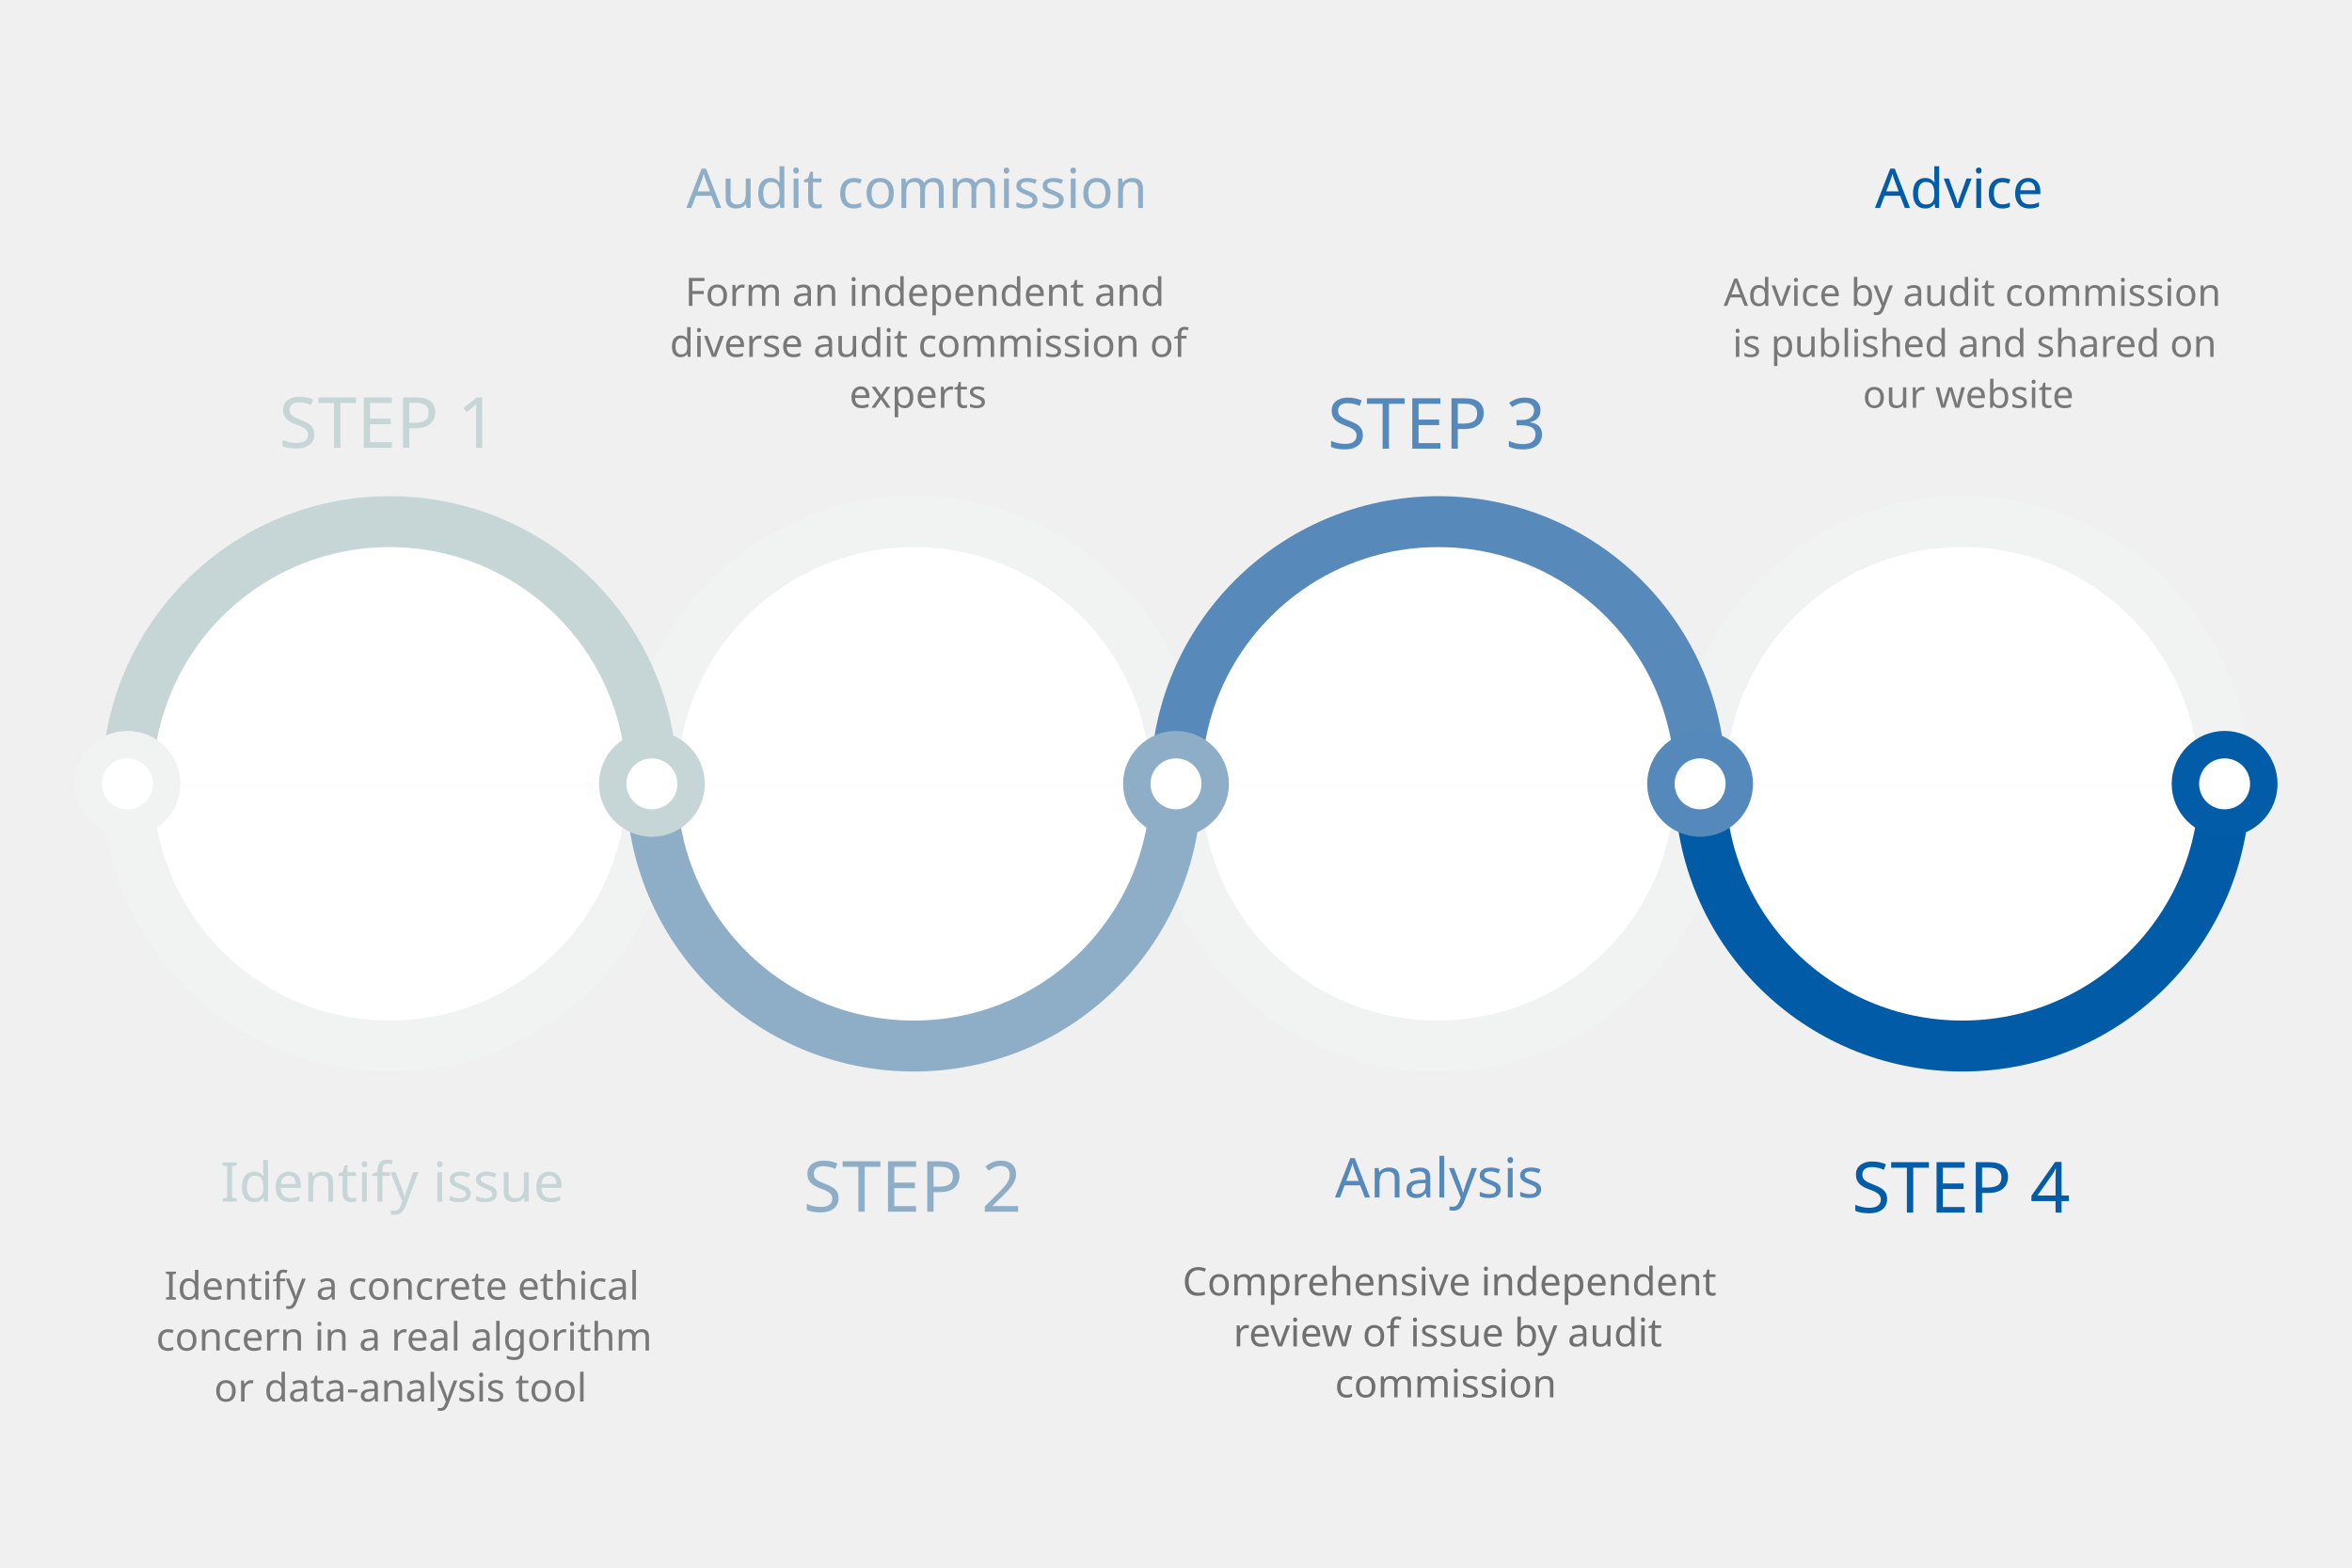
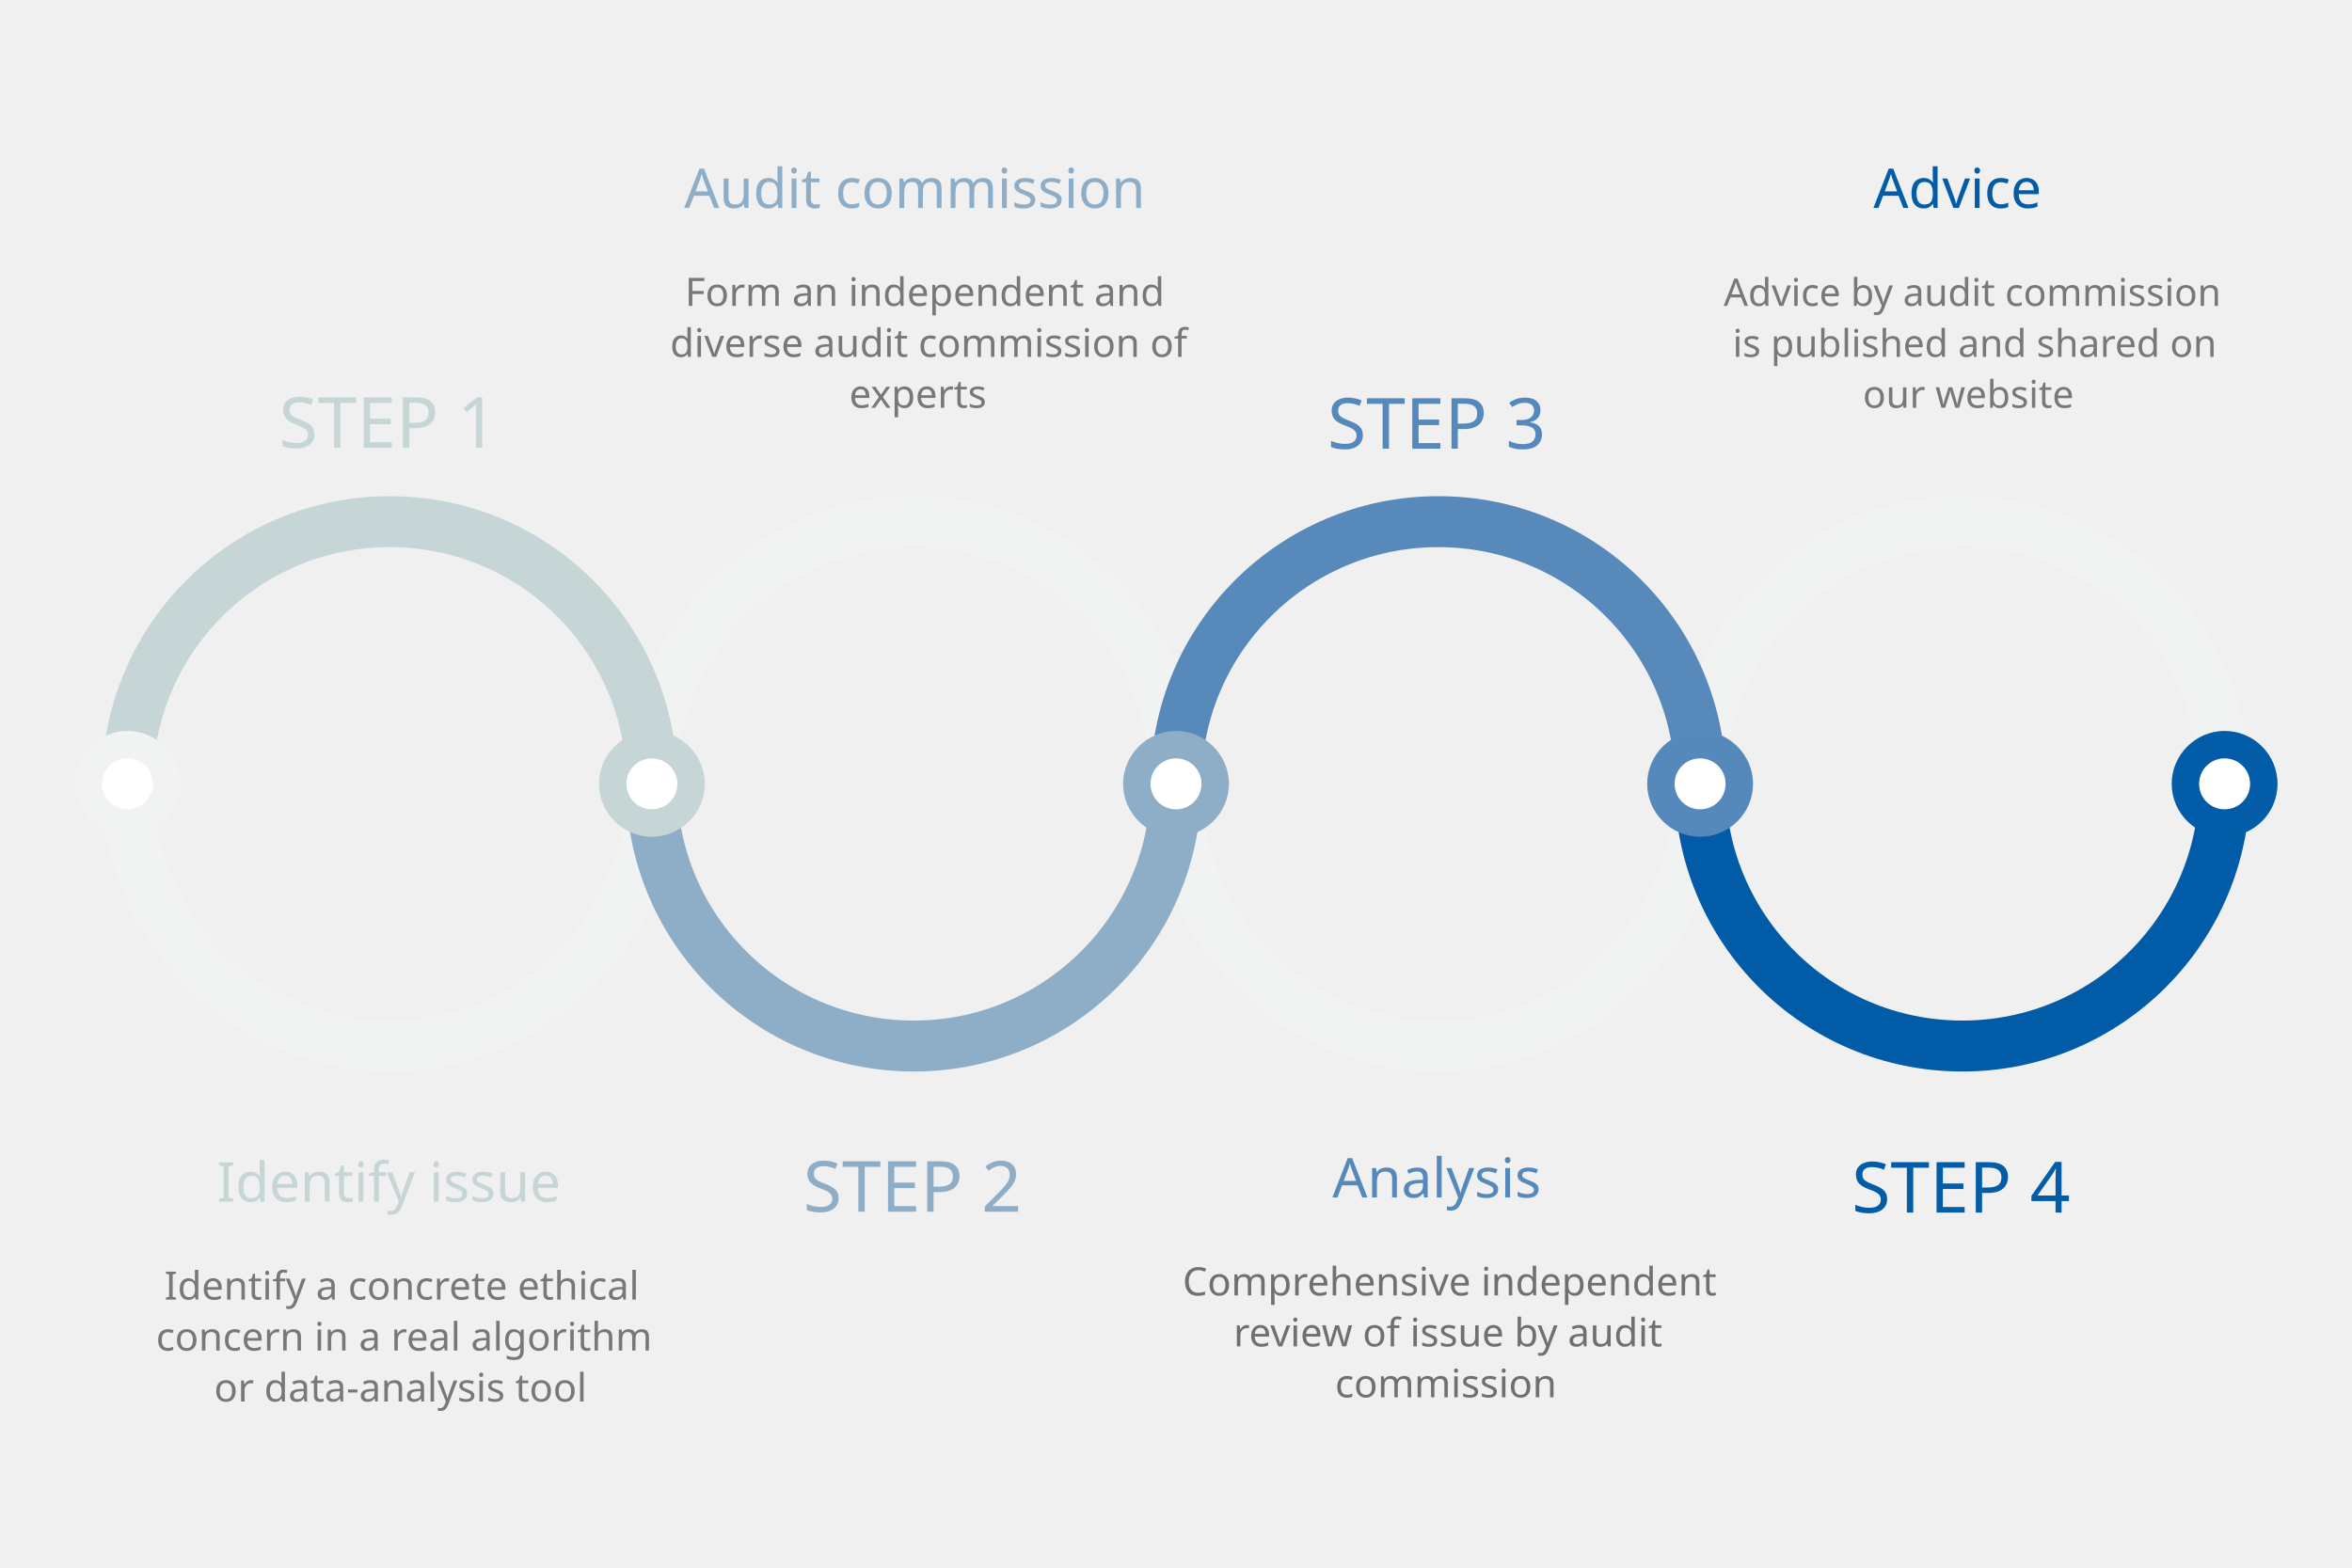
<svg xmlns="http://www.w3.org/2000/svg" version="1.1" id="Layer_1" x="0px" y="0px" viewBox="0 0 600 400" style="enable-background:new 0 0 600 400;" xml:space="preserve">
  <style type="text/css">
- 	.st0{fill:#FFFFFF;stroke:#F1F2F2;stroke-width:13;stroke-miterlimit:10;}
- 	.st1{fill:#FFFFFF;stroke:#8EAEC8;stroke-width:13;stroke-miterlimit:10;}
- 	.st2{fill:#FFFFFF;stroke:#C6D5D6;stroke-width:13;stroke-miterlimit:10;}
- 	.st3{fill:#FFFFFF;stroke:#015BA7;stroke-width:13;stroke-miterlimit:10;}
- 	.st4{fill:#FFFFFF;stroke:#5789BA;stroke-width:13;stroke-miterlimit:10;}
+ 	.st0{fill:none;stroke:#F1F2F2;stroke-width:13;stroke-miterlimit:10;}
+ 	.st1{fill:none;stroke:#8EAEC8;stroke-width:13;stroke-miterlimit:10;}
+ 	.st2{fill:none;stroke:#C6D5D6;stroke-width:13;stroke-miterlimit:10;}
+ 	.st3{fill:none;stroke:#015BA7;stroke-width:13;stroke-miterlimit:10;}
+ 	.st4{fill:none;stroke:#5789BA;stroke-width:13;stroke-miterlimit:10;}
	.st5{fill:#C6D5D6;}
	.st6{font-family:'Avenir-Black';}
	.st7{font-size:18px;}
	.st8{fill:#8EAEC8;}
	.st9{fill:#5689BB;}
	.st10{fill:#025CA7;}
	.st11{fill:#FFFFFF;}
	.st12{fill:none;}
- 	.st13{font-family:'Avenir-Heavy';}
- 	.st14{font-size:14px;}
- 	.st15{fill:#787878;}
- 	.st16{font-family:'Avenir-Book';}
- 	.st17{font-size:10px;}
- 	.st18{font-size:9.75px;}
- 	.st19{fill:#707071;}
- 	.st20{fill:#F1F2F2;}
+ 	.st13{font-size:14px;}
+ 	.st14{fill:#787878;}
+ 	.st15{font-family:'Avenir-Book';}
+ 	.st16{font-size:10px;}
+ 	.st17{font-size:9.75px;}
+ 	.st18{fill:#707071;}
+ 	.st19{fill:#F1F2F2;}
</style>
  <path class="st0" d="M433.7,200c0-36.9,29.9-66.9,66.9-66.9s66.9,29.9,66.9,66.9" />
  <path class="st0" d="M433.7,200c0,36.9-29.9,66.9-66.9,66.9S300,236.9,300,200" />
-   <path class="st0" d="M166.3,200c0,36.9-29.9,66.9-66.9,66.9S32.5,236.9,32.5,200" />
-   <path class="st1" d="M300,200c0,36.9-29.9,66.9-66.9,66.9s-66.9-29.9-66.9-66.9" />
+   <path class="st0" d="M166.3,200c0,36.9-29.9,66.9-66.9,66.9s-66.9-30-66.9-66.9" />
+   <path class="st1" d="M300,200c0,36.9-29.9,66.9-66.9,66.9S166.2,237,166.2,200" />
  <path class="st0" d="M166.3,200c0-36.9,29.9-66.9,66.9-66.9S300,163,300,200" />
  <path class="st2" d="M32.5,200c0-36.9,29.9-66.9,66.9-66.9s66.9,29.9,66.9,66.9" />
-   <path class="st3" d="M567.5,200c0,36.9-29.9,66.9-66.9,66.9s-66.9-29.9-66.9-66.9" />
+   <path class="st3" d="M567.5,200c0,36.9-29.9,66.9-66.9,66.9S433.7,237,433.7,200" />
  <path class="st4" d="M300,200c0-36.9,29.9-66.9,66.9-66.9s66.9,29.9,66.9,66.9" />
  <text transform="matrix(1 0 0 1 71.1494 114.2583)" class="st5 st6 st7">STEP 1</text>
  <text transform="matrix(1 0 0 1 204.8918 309.1712)" class="st8 st6 st7">STEP 2</text>
  <text transform="matrix(1 0 0 1 338.6342 114.4777)" class="st9 st6 st7">STEP 3</text>
  <text transform="matrix(1 0 0 1 472.3765 309.3905)" class="st10 st6 st7">STEP 4</text>
  <circle class="st11" cx="166.3" cy="200" r="10" />
-   <path class="st5" d="M166.3,213.5c-7.4,0-13.5-6.1-13.5-13.5s6.1-13.5,13.5-13.5s13.5,6.1,13.5,13.5S173.7,213.5,166.3,213.5z   M166.3,193.5c-3.6,0-6.5,2.9-6.5,6.5c0,3.6,2.9,6.5,6.5,6.5s6.5-2.9,6.5-6.5C172.8,196.4,169.8,193.5,166.3,193.5z" />
+   <path class="st5" d="M166.3,213.5c-7.4,0-13.5-6.1-13.5-13.5s6.1-13.5,13.5-13.5s13.5,6.1,13.5,13.5S173.7,213.5,166.3,213.5z   M166.3,193.5c-3.6,0-6.5,2.9-6.5,6.5s2.9,6.5,6.5,6.5s6.5-2.9,6.5-6.5S169.8,193.5,166.3,193.5z" />
  <rect x="37.2" y="296" class="st12" width="124.4" height="90.7" />
-   <text transform="matrix(1 0 0 1 56.2112 306.5975)">
-     <tspan x="0" y="0" class="st5 st13 st14">Identify issue</tspan>
-     <tspan x="-14.3" y="25" class="st15 st16 st17">Identify a concrete ethical </tspan>
-     <tspan x="-16.4" y="38" class="st15 st16 st17">concern in a real algorithm </tspan>
-     <tspan x="-1.6" y="51" class="st15 st16 st17">or data-analysis tool</tspan>
-   </text>
+   <text transform="matrix(1 0 0 1 55.3079 306.5975)" class="st5 st6 st13">Identify issue</text>
+   <text transform="matrix(1 0 0 1 41.9079 331.5975)" class="st14 st15 st16">Identify a concrete ethical </text>
+   <text transform="matrix(1 0 0 1 39.8079 344.5975)" class="st14 st15 st16">concern in a real algorithm </text>
+   <text transform="matrix(1 0 0 1 54.6079 357.5975)" class="st14 st15 st16">or data-analysis tool</text>
  <rect x="170.9" y="42.5" class="st12" width="124.4" height="90.7" />
-   <text transform="matrix(1 0 0 1 175.0648 53.0508)">
-     <tspan x="0" y="0" class="st8 st13 st14">Audit commission</tspan>
-     <tspan x="-0.3" y="25" class="st15 st16 st17">Form an independent and </tspan>
-     <tspan x="-4.2" y="38" class="st15 st16 st17">diverse audit commission of </tspan>
-     <tspan x="41.6" y="51" class="st15 st16 st17">experts</tspan>
-   </text>
+   <text transform="matrix(1 0 0 1 174.5395 53.0508)" class="st8 st6 st13">Audit commission</text>
+   <text transform="matrix(1 0 0 1 174.7395 78.0508)" class="st14 st15 st16">Form an independent and </text>
+   <text transform="matrix(1 0 0 1 170.9395 91.0508)" class="st14 st15 st16">diverse audit commission of </text>
+   <text transform="matrix(1 0 0 1 216.6395 104.0508)" class="st14 st15 st16">experts</text>
  <rect x="438.4" y="42.5" class="st12" width="124.4" height="90.7" />
-   <text transform="matrix(1 0 0 1 478.3049 53.0508)">
-     <tspan x="0" y="0" class="st10 st13 st14">Advice</tspan>
-     <tspan x="-38.6" y="25" class="st15 st16 st18">Advice by audit commission </tspan>
-     <tspan x="-36.3" y="38" class="st15 st16 st18">is published and shared on </tspan>
-     <tspan x="-3.1" y="51" class="st15 st16 st18">our website</tspan>
-   </text>
+   <text transform="matrix(1 0 0 1 477.9128 53.0508)" class="st10 st6 st13">Advice</text>
+   <text transform="matrix(1 0 0 1 439.7128 78.0508)" class="st14 st15 st17">Advice by audit commission </text>
+   <text transform="matrix(1 0 0 1 442.0128 91.0508)" class="st14 st15 st17">is published and shared on </text>
+   <text transform="matrix(1 0 0 1 475.2128 104.0508)" class="st14 st15 st17">our website</text>
  <rect x="290.7" y="295" class="st12" width="152.3" height="73.9" />
-   <text transform="matrix(1 0 0 1 340.5517 305.5352)">
-     <tspan x="0" y="0" class="st9 st13 st14">Analysis</tspan>
-     <tspan x="-38.9" y="25" class="st19 st16 st17">Comprehensive independent </tspan>
-     <tspan x="-25.9" y="38" class="st19 st16 st17">review of issue by audit </tspan>
-     <tspan x="0" y="51" class="st19 st16 st17">commission</tspan>
-   </text>
+   <text transform="matrix(1 0 0 1 339.8935 305.5352)" class="st9 st6 st13">Analysis</text>
+   <text transform="matrix(1 0 0 1 301.6935 330.5352)" class="st18 st15 st16">Comprehensive independent </text>
+   <text transform="matrix(1 0 0 1 314.6935 343.5352)" class="st18 st15 st16">review of issue by audit </text>
+   <text transform="matrix(1 0 0 1 340.5935 356.5352)" class="st18 st15 st16">commission</text>
  <circle class="st11" cx="32.5" cy="200" r="10" />
-   <path class="st20" d="M32.5,213.5c-7.4,0-13.5-6.1-13.5-13.5s6.1-13.5,13.5-13.5S46,192.5,46,200S40,213.5,32.5,213.5z M32.5,193.5  c-3.6,0-6.5,2.9-6.5,6.5c0,3.6,2.9,6.5,6.5,6.5s6.5-2.9,6.5-6.5C39,196.4,36.1,193.5,32.5,193.5z" />
+   <path class="st19" d="M32.5,213.5c-7.4,0-13.5-6.1-13.5-13.5s6.1-13.5,13.5-13.5S46,192.5,46,200S40,213.5,32.5,213.5z M32.5,193.5  c-3.6,0-6.5,2.9-6.5,6.5s2.9,6.5,6.5,6.5s6.5-2.9,6.5-6.5S36.1,193.5,32.5,193.5z" />
  <circle class="st11" cx="300" cy="200" r="10" />
-   <path class="st8" d="M300,213.5c-7.4,0-13.5-6.1-13.5-13.5s6.1-13.5,13.5-13.5s13.5,6.1,13.5,13.5S307.4,213.5,300,213.5z   M300,193.5c-3.6,0-6.5,2.9-6.5,6.5c0,3.6,2.9,6.5,6.5,6.5s6.5-2.9,6.5-6.5C306.5,196.4,303.6,193.5,300,193.5z" />
+   <path class="st8" d="M300,213.5c-7.4,0-13.5-6.1-13.5-13.5s6.1-13.5,13.5-13.5s13.5,6.1,13.5,13.5S307.4,213.5,300,213.5z   M300,193.5c-3.6,0-6.5,2.9-6.5,6.5s2.9,6.5,6.5,6.5s6.5-2.9,6.5-6.5S303.6,193.5,300,193.5z" />
  <circle class="st11" cx="433.7" cy="200" r="10" />
-   <path class="st9" d="M433.7,213.5c-7.4,0-13.5-6.1-13.5-13.5s6.1-13.5,13.5-13.5s13.5,6.1,13.5,13.5S441.2,213.5,433.7,213.5z   M433.7,193.5c-3.6,0-6.5,2.9-6.5,6.5c0,3.6,2.9,6.5,6.5,6.5s6.5-2.9,6.5-6.5C440.2,196.4,437.3,193.5,433.7,193.5z" />
+   <path class="st9" d="M433.7,213.5c-7.4,0-13.5-6.1-13.5-13.5s6.1-13.5,13.5-13.5s13.5,6.1,13.5,13.5S441.2,213.5,433.7,213.5z   M433.7,193.5c-3.6,0-6.5,2.9-6.5,6.5s2.9,6.5,6.5,6.5s6.5-2.9,6.5-6.5S437.3,193.5,433.7,193.5z" />
  <circle class="st11" cx="567.5" cy="200" r="10" />
-   <path class="st10" d="M567.5,213.5c-7.4,0-13.5-6.1-13.5-13.5s6.1-13.5,13.5-13.5S581,192.5,581,200S574.9,213.5,567.5,213.5z   M567.5,193.5c-3.6,0-6.5,2.9-6.5,6.5c0,3.6,2.9,6.5,6.5,6.5s6.5-2.9,6.5-6.5C574,196.4,571.1,193.5,567.5,193.5z" />
+   <path class="st10" d="M567.5,213.5c-7.4,0-13.5-6.1-13.5-13.5s6.1-13.5,13.5-13.5s13.5,6,13.5,13.5S574.9,213.5,567.5,213.5z   M567.5,193.5c-3.6,0-6.5,2.9-6.5,6.5s2.9,6.5,6.5,6.5s6.5-2.9,6.5-6.5S571.1,193.5,567.5,193.5z" />
</svg>
